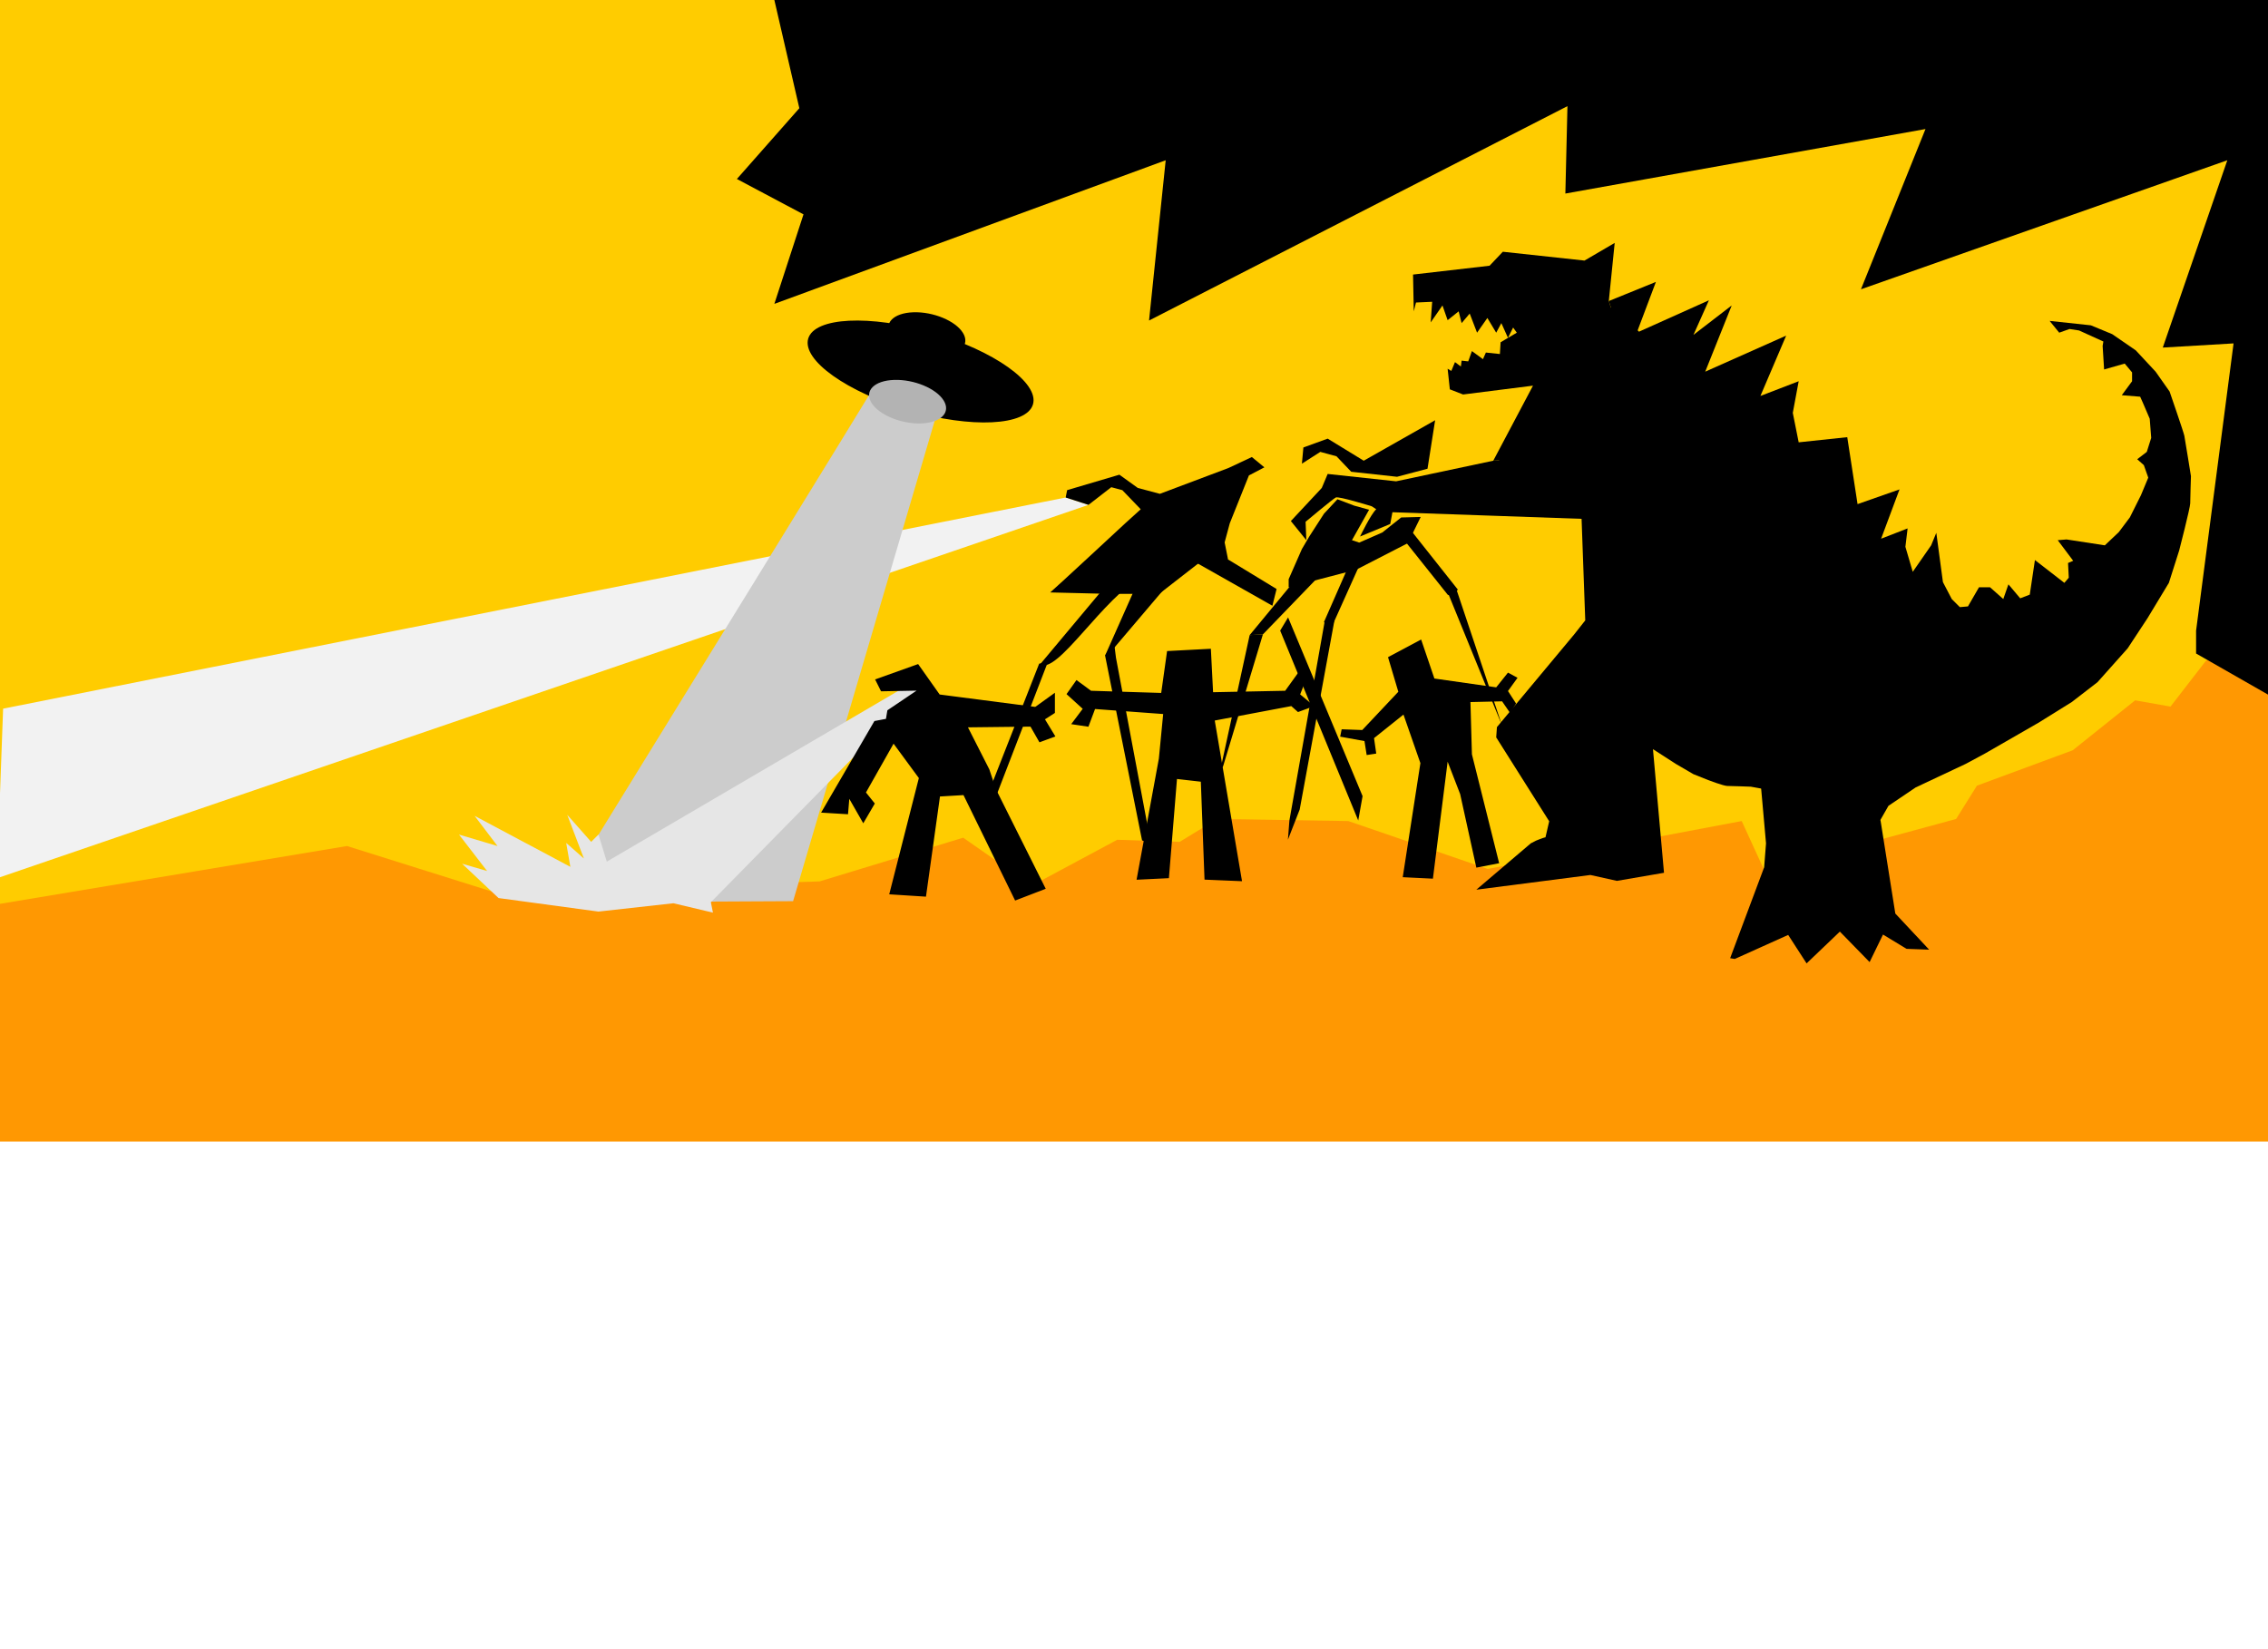
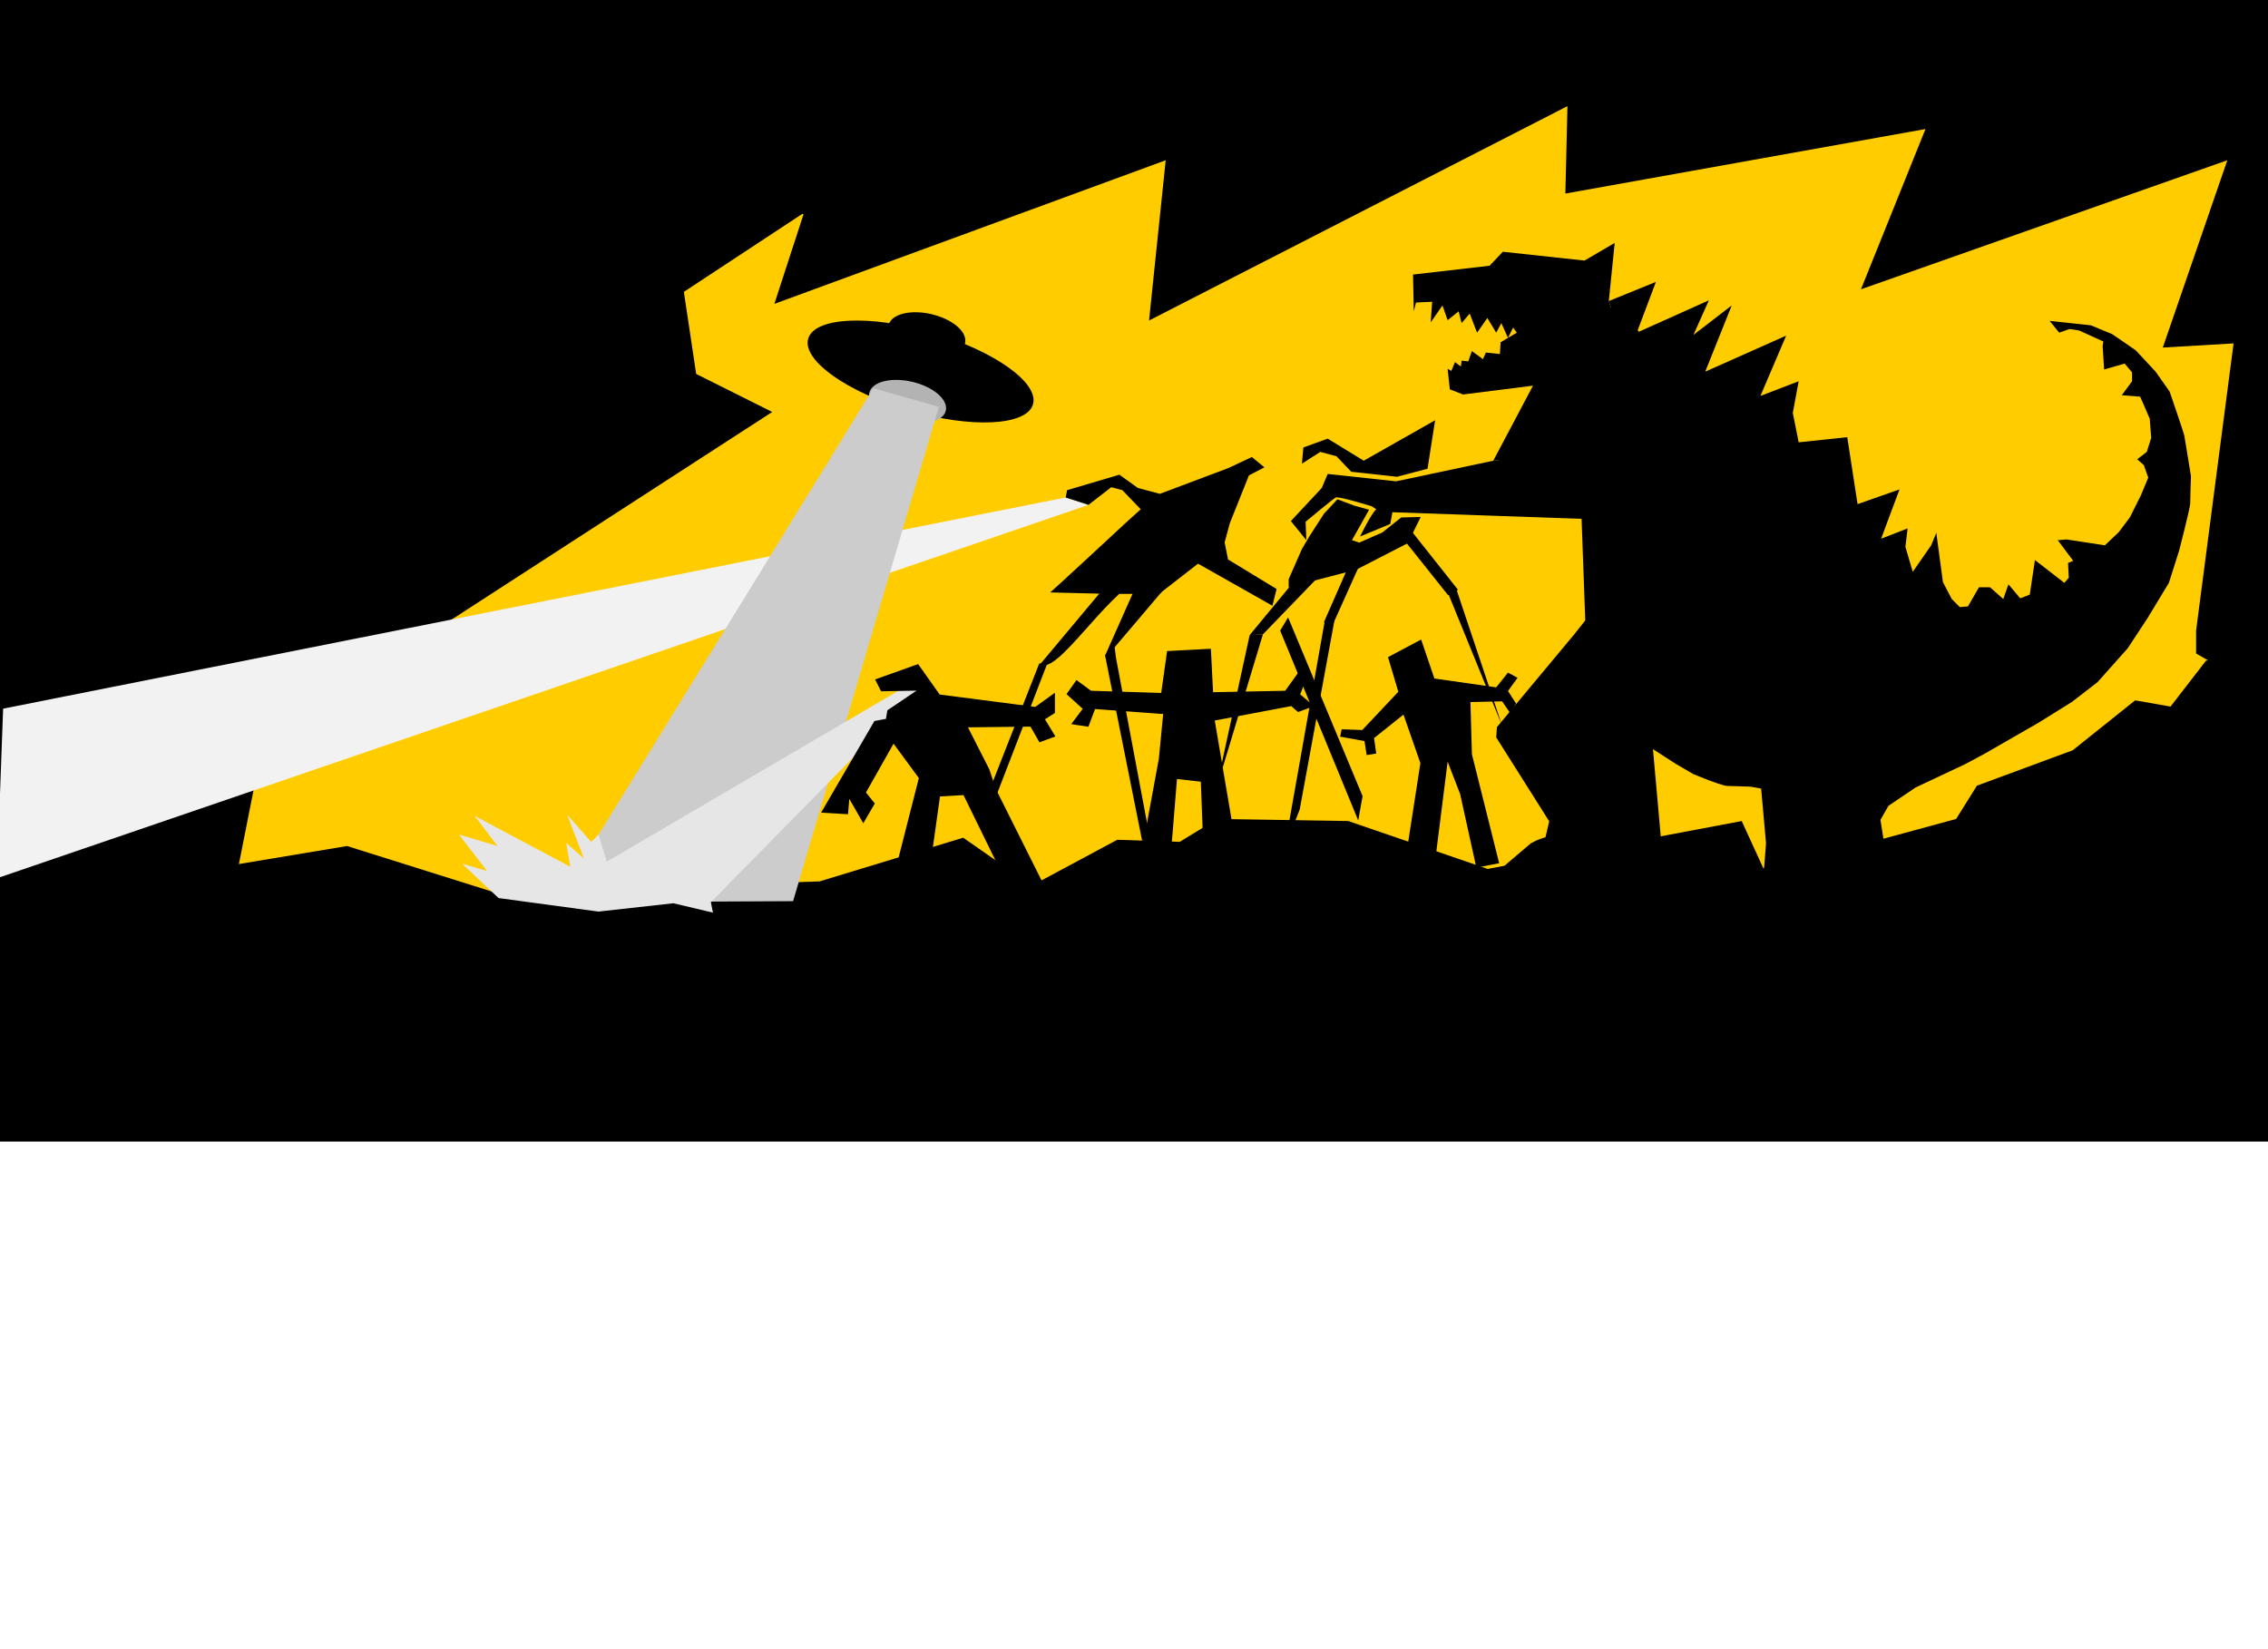
<svg xmlns="http://www.w3.org/2000/svg" version="1.1" id="svg5681" xml:space="preserve" width="1122.56" height="816" viewBox="0 0 1122.56 816">
  <defs id="defs5685" />
  <g id="layer4" style="display:inline">
    <rect style="display:inline;fill:#ffcc00;fill-opacity:1;stroke:none;stroke-width:1.023" id="rect5758" width="1123.091" height="564.606" x="7.038814e-14" y="2.0400001e-05" />
  </g>
+   <g id="layer2" style="display:inline">
+     <path style="fill:#000000;fill-opacity:1;stroke:none;stroke-width:1px;stroke-linecap:butt;stroke-linejoin:miter;stroke-opacity:1" d="m 383.273,0 12.364,53.576 -30.909,35.03 32.97,17.515 -14.424,44.303 L 576.97,79.333 568.727,158.667 775.818,52.545 774.788,95.818 953.03,63.879 921.091,143.212 1102.424,79.333 1070.485,172.061 1105.515,170 1086.97,312.182 v 11.333 l 36.061,20.606 L 1122.56,2.04e-5 Z" id="path5756" />
+     <path style="fill:#000000;fill-opacity:1;stroke:#000000;stroke-width:1px;stroke-linecap:butt;stroke-linejoin:miter;stroke-opacity:1" d="M 107.152,481.152 129.818,366.788 381.212,204 344.121,185.455 337.939,144.242 422.424,88.606 426.545,-2.061 0,2.0400001e-5 -1.326,504.333 Z" id="path6154" />
+   </g>
  <g id="layer3" style="display:inline">
-     <g id="g5789">
-       <rect y="447.667" x="-1.326" height="117.455" width="1125.091" id="rect5702" style="fill:#ff9802;fill-opacity:1;stroke:none" />
-       <path id="path5734" d="m -1.326,447.667 173.091,-28.848 72.121,22.667 161.758,-5.152 71.091,-21.636 34,23.697 42.242,-22.667 30.909,1.03 18.545,-11.333 64.909,1.03 69.03,23.697 125.697,-23.697 11.333,24.727 94.788,-25.758 10.303,-16.485 47.394,-17.515 30.909,-24.727 17.515,3.091 17.515,-22.667 30.909,-8.242 1.03,183.394 -1125.091,2.061 z" style="fill:#ff9802;fill-opacity:1;stroke:none;stroke-width:1px;stroke-linecap:butt;stroke-linejoin:miter;stroke-opacity:1" />
+     <g id="g5789" style="stroke:none;stroke-opacity:1;fill:#000000;fill-opacity:1">
+       <g id="g6150" style="fill:#000000;fill-opacity:1;stroke:none;stroke-opacity:1">
+         <rect style="fill:#000000;fill-opacity:1;stroke:none;stroke-opacity:1" id="rect5702" width="1125.091" height="117.455" x="-1.326" y="447.667" />
+         <path style="fill:#000000;fill-opacity:1;stroke:none;stroke-width:1px;stroke-linecap:butt;stroke-linejoin:miter;stroke-opacity:1" d="m -1.326,447.667 173.091,-28.848 72.121,22.667 161.758,-5.152 71.091,-21.636 34,23.697 42.242,-22.667 30.909,1.03 18.545,-11.333 64.909,1.03 69.03,23.697 125.697,-23.697 11.333,24.727 94.788,-25.758 10.303,-16.485 47.394,-17.515 30.909,-24.727 17.515,3.091 17.515,-22.667 30.909,-8.242 1.03,183.394 -1125.091,2.061 z" id="path5734" />
+       </g>
    </g>
  </g>
  <g id="layer8">
    <path style="fill:#f2f2f2;stroke:none;stroke-width:1px;stroke-linecap:butt;stroke-linejoin:miter;stroke-opacity:1" d="M 1.545,350.818 527.459,246.286 538.751,249.929 -1.545,434.788 Z" id="path6061" />
  </g>
  <g id="layer6" style="display:inline">
    <g id="g6029">
      <g id="g6002" style="display:inline" transform="matrix(1.333333,0,0,-1.333333,0,816)">
        <path style="fill:#000000;fill-opacity:1;stroke:none;stroke-width:0.75px;stroke-linecap:butt;stroke-linejoin:miter;stroke-opacity:1" d="m 389.857,392.043 c 1.093,0.82 27.866,25.681 27.866,25.681 l 5.737,5.191 -6.83,7.103 -4.098,1.093 -8.469,-6.557 -8.469,2.732 0.546,2.732 19.397,5.737 6.83,-4.918 8.196,-2.186 25.408,9.562 8.742,4.098 4.644,-3.825 -5.737,-3.005 -7.103,-17.758 -1.912,-7.103 1.366,-6.83 -10.928,-0.82 -14.753,-11.474 h -18.304 z" id="path5871" />
        <path style="fill:#000000;fill-opacity:1;stroke:none;stroke-width:0.75px;stroke-linecap:butt;stroke-linejoin:miter;stroke-opacity:1" d="m 386.032,365.269 22.402,26.774 16.119,6.284 c -15.256,-8.219 -31.811,-36.831 -38.521,-33.057 z" id="path5873" />
        <path style="fill:#000000;fill-opacity:1;stroke:#000000;stroke-width:0.75px;stroke-linecap:butt;stroke-linejoin:miter;stroke-opacity:1" d="m 369.094,322.103 16.938,43.166 2.326,0.353 -18.991,-49.256 z" id="path5875" />
        <path style="fill:#000000;fill-opacity:1;stroke:#000000;stroke-width:0.75px;stroke-linecap:butt;stroke-linejoin:miter;stroke-opacity:1" d="m 410.62,368.547 10.928,24.588 13.66,4.371 z" id="path5877" />
        <path style="fill:#000000;fill-opacity:1;stroke:#000000;stroke-width:0.75px;stroke-linecap:butt;stroke-linejoin:miter;stroke-opacity:1" d="m 413.328,372.265 0.571,-4.537 12.84,-68.3 -2.459,0.82 -13.66,68.3 z" id="path5879" />
        <path style="fill:#000000;fill-opacity:1;stroke:#000000;stroke-width:0.75px;stroke-linecap:butt;stroke-linejoin:miter;stroke-opacity:1" d="m 445.043,402.971 27.047,-15.299 1.366,5.464 -17.485,10.655 z" id="path5881" />
        <path style="fill:#000000;fill-opacity:1;stroke:#000000;stroke-width:0.75px;stroke-linecap:butt;stroke-linejoin:miter;stroke-opacity:1" d="m 475.642,377.836 28.413,-69.12 1.366,7.65 -27.32,65.568 z" id="path5883" />
      </g>
      <g id="g5869">
        <path style="fill:#000000;fill-opacity:1;stroke:none;stroke-width:1px;stroke-linecap:butt;stroke-linejoin:miter;stroke-opacity:1" d="m 637.832,286.72 6.557,-14.935 3.643,-6.193 7.285,-11.292 6.649,-7.142 8.264,3.135 7.4,2.061 -8.47,15.06 3.584,1.196 11.413,-4.997 9.36,-7.44 9.666,-0.254 -6.34,12.952 -25.499,13.114 -33.513,8.742 z" id="path5845" />
        <path style="fill:#000000;fill-opacity:1;stroke:none;stroke-width:1px;stroke-linecap:butt;stroke-linejoin:miter;stroke-opacity:1" d="m 644.389,229.53 9.107,-5.828 8.014,2.186 7.285,7.65 22.677,2.487 15.082,-3.981 3.768,-24.005 -35.334,20.035 -17.849,-10.928 -12.021,4.371 z" id="path5847" />
        <path style="fill:#000000;fill-opacity:1;stroke:#000000;stroke-width:1px;stroke-linecap:butt;stroke-linejoin:miter;stroke-opacity:1" d="m 696.843,268.871 20.035,25.134 4.007,-2.186 -23.037,-29.083 z" id="path5849" />
        <path style="fill:#000000;fill-opacity:1;stroke:none;stroke-width:1px;stroke-linecap:butt;stroke-linejoin:miter;stroke-opacity:1" d="m 716.878,294.005 26.591,65.204 -22.585,-67.389 z" id="path5851" />
        <path style="fill:#000000;fill-opacity:1;stroke:#000000;stroke-width:1px;stroke-linecap:butt;stroke-linejoin:miter;stroke-opacity:1" d="m 655.938,307.741 10.67,-24.299 4.735,-1.457 -12.087,26.915 z" id="path5853" />
        <path style="fill:#000000;fill-opacity:1;stroke:none;stroke-width:1px;stroke-linecap:butt;stroke-linejoin:miter;stroke-opacity:1" d="m 655.681,307.483 -17.485,98.716 -0.729,9.471 5.828,-14.935 17.121,-93.252 z" id="path5855" />
        <path style="fill:#000000;fill-opacity:1;stroke:none;stroke-width:1px;stroke-linecap:butt;stroke-linejoin:miter;stroke-opacity:1" d="m 605.412,379.244 19.67,-65.204 -6.557,0.364 -14.571,67.025 z" id="path5857" />
        <path style="fill:#000000;fill-opacity:1;stroke:none;stroke-width:1px;stroke-linecap:butt;stroke-linejoin:miter;stroke-opacity:1" d="m 642.203,289.634 c -428.135,350.911 -214.068,175.455 0,0 z" id="path5859" />
      </g>
    </g>
    <path style="fill:#000000;stroke:none;stroke-width:1px;stroke-linecap:butt;stroke-linejoin:miter;stroke-opacity:1;fill-opacity:1" d="m 618.526,314.404 25.027,-30.298 h 10.432 l -28.902,29.934 z" id="path6146" />
  </g>
  <g id="layer5" style="display:inline">
    <rect style="fill:#000000;fill-opacity:1;stroke:none" id="rect5814" width="10.199" height="19.67" x="794.467" y="152.305" />
    <g id="g6051">
      <g id="g5842">
        <g id="g5830">
          <g id="g5820">
            <path style="fill:#000000;fill-opacity:1;stroke:none;stroke-width:1px;stroke-linecap:butt;stroke-linejoin:miter;stroke-opacity:1" d="m 681.18,252.114 c -2.55,2.186 -8.014,13.478 -8.014,13.478 l 14.935,-6.193 1.093,-5.828 93.617,3.278 1.821,50.269 -5.464,6.921 -38.248,45.898 -0.364,5.1 26.227,41.526 -2.186,9.471 1.159,-1.03 c 0.767,-1.567 -4.236,0.684 -5.508,1.155 l -2.572,1.332 -26.956,22.949 56.461,-7.285 13.114,2.914 23.313,-4.007 -5.464,-61.197 11.292,7.285 8.742,5.1 7.285,2.914 c 0,0 7.65,2.914 9.471,2.914 1.821,0 11.657,0.364 11.657,0.364 l 8.014,1.457 c 0,0 2.186,0.729 2.186,-1.093 0,-1.821 -57.19,-167.563 -57.19,-167.563 l -80.503,5.828 -48.083,10.199 -33.877,-3.643 -2.914,6.921 -15.299,16.392 7.65,9.471 -0.364,-9.107 c 0,0 13.478,-11.292 14.935,-12.021 1.457,-0.729 17.849,4.371 17.849,4.371 z" id="path5806" />
            <path style="fill:#000000;fill-opacity:1;stroke:none;stroke-width:1px;stroke-linecap:butt;stroke-linejoin:miter;stroke-opacity:1" d="m 739.098,228.073 19.67,-37.155 -34.605,4.371 -6.557,-2.55 -1.093,-10.199 1.821,1.093 1.821,-4.371 2.914,2.186 0.364,-2.914 3.278,0.364 1.821,-5.1 5.464,4.007 1.457,-3.278 6.921,0.729 0.364,-5.828 8.014,-4.735 -1.821,-2.55 -2.55,5.1 -3.278,-7.285 -2.55,4.735 -4.371,-7.285 -5.1,7.285 -3.643,-9.471 -4.007,4.735 -1.457,-5.828 -5.464,4.371 -2.55,-7.285 -5.828,8.378 0.729,-10.199 -8.014,0.364 -1.093,4.371 -0.364,-18.213 37.884,-4.371 6.557,-6.921 40.434,4.371 14.935,-8.742 -2.914,28.777 23.313,73.218 z" id="path5808" />
            <path style="fill:#000000;fill-opacity:1;stroke:none;stroke-width:1px;stroke-linecap:butt;stroke-linejoin:miter;stroke-opacity:1" d="m 849.471,208.402 -53.183,-59.376 23.313,-9.471 -9.471,25.134 35.698,-16.028 -7.65,17.121 18.942,-14.571 -13.114,32.784 40.069,-17.849 -12.749,29.87 18.942,-7.285 -2.914,15.663 2.914,14.571 24.042,-2.55 5.1,33.148 20.763,-7.285 -9.107,24.406 13.114,-5.1 -1.093,9.107 3.643,12.385 9.107,-13.114 2.55,-6.193 3.278,24.406 4.371,8.378 4.007,4.007 4.007,-0.364 5.464,-9.471 h 5.464 l 6.557,5.828 17.485,61.197 -26.592,15.299 -9.471,5.1 -24.77,11.657 -13.478,9.107 -4.371,7.65 -55.733,-15.663 -78.317,-241.873 v 0 L 907.389,261.95 c 0,0 1.093,-0.729 0,0" id="path5810" />
            <rect style="fill:#000000;fill-opacity:1;stroke:none" id="rect5812" width="44.076" height="116.93" x="791.917" y="181.447" />
          </g>
          <path id="path5822" d="m 872.158,389.999 2.447,27.493 -0.934,11.966 -16.643,44.492 1.545,0.258 26.684,-12.017 9.018,13.949 16.392,-15.663 14.571,14.935 6.557,-13.478 12.021,7.285 9.835,0.364 -16.028,-17.121 -7.285,-45.898 -22.585,-52.09 z" style="fill:#000000;fill-opacity:1;stroke:#000000;stroke-width:1px;stroke-linecap:butt;stroke-linejoin:miter;stroke-opacity:1" />
        </g>
        <path style="fill:#000000;fill-opacity:1;stroke:none;stroke-width:1px;stroke-linecap:butt;stroke-linejoin:miter;stroke-opacity:1" d="m 991.535,296.555 2.55,-7.285 5.828,6.921 4.735,-1.821 2.55,-17.121 14.571,11.292 2.186,-2.55 -0.364,-7.285 2.55,-1.093 -7.65,-10.199 4.371,-0.364 18.942,2.914 6.921,-6.557 5.464,-7.285 5.464,-10.928 3.643,-8.742 -2.186,-6.193 -3.278,-2.914 4.736,-3.643 2.186,-6.921 -0.729,-9.471 -3.278,-7.65 -1.457,-3.278 -9.107,-0.729 5.1,-6.921 v -4.371 l -3.643,-4.371 -10.2,2.914 -0.729,-11.657 0.364,-2.186 -12.021,-5.464 -4.735,-0.729 -5.1,1.821 -4.735,-5.828 20.399,2.186 10.564,4.371 11.656,8.014 9.835,10.564 6.921,9.835 c 0,0 6.921,20.035 7.285,21.856 0.364,1.821 3.278,20.035 3.278,20.035 0,0 -0.364,11.292 -0.364,13.478 0,2.186 -5.464,23.313 -5.464,23.313 l -5.1,16.028 -10.564,17.485 -9.835,14.935 -14.935,16.756 -12.749,9.835 -16.392,10.199 -43.348,1.821 -2.55,-33.513 z" id="path5832" />
      </g>
      <g id="g6037">
        <rect style="fill:#000000;fill-opacity:1;stroke:none" id="rect6031" width="21.492" height="18.942" x="794.467" y="171.976" />
        <rect style="fill:#000000;fill-opacity:1;stroke:none" id="rect6033" width="65.932" height="7.285" x="742.012" y="223.702" />
      </g>
    </g>
  </g>
-   <g id="layer11">
-     <path style="fill:#cccccc;stroke:none;stroke-width:1px;stroke-linecap:butt;stroke-linejoin:miter;stroke-opacity:1" d="M 289,425 C 432.212,192.667 432.212,192.152 432.212,192.152 l 32.455,9.273 -72.121,244.697 -102,0.515 z" id="path6106" />
-   </g>
  <g id="layer10">
    <ellipse style="fill:#000000;fill-opacity:1;stroke:none;stroke-width:1.011" id="path6071" cx="488.954" cy="48.631" rx="57.955" ry="20.091" transform="rotate(16.3)" />
    <ellipse style="fill:#000000;fill-opacity:1;stroke:none;stroke-width:0.446" id="path6071-3" cx="349.117" cy="208.406" rx="17.865" ry="12.673" transform="matrix(0.9994328,-0.03367656,0.5269709,0.8498833,0,0)" />
    <ellipse style="fill:#b3b3b3;fill-opacity:1;stroke:none;stroke-width:0.446" id="path6071-3-6" cx="319.427" cy="246.629" rx="17.865" ry="12.673" transform="matrix(0.9994328,-0.03367656,0.5269709,0.8498833,0,0)" />
+   </g>
+   <g id="layer11">
+     <path style="fill:#cccccc;stroke:none;stroke-width:1px;stroke-linecap:butt;stroke-linejoin:miter;stroke-opacity:1" d="M 289,425 C 432.212,192.667 432.212,192.152 432.212,192.152 l 32.455,9.273 -72.121,244.697 -102,0.515 z" id="path6106" />
  </g>
  <g id="layer9">
    <path style="fill:#e6e6e6;stroke:none;stroke-width:1px;stroke-linecap:butt;stroke-linejoin:miter;stroke-opacity:1" d="m 246.758,444.576 -18.03,-17 12.364,3.606 -13.909,-18.03 19.061,5.667 -11.333,-14.939 47.394,25.242 -2.061,-11.848 L 289,425 l -8.242,-21.636 11.848,13.394 3.606,-3.606 4.121,13.394 146.818,-86.03 8.182,0.845 -103.485,105.276 1.03,5.152 -19.576,-4.636 -37.091,4.121 z" id="path6064" />
  </g>
  <g id="layer7" style="display:inline">
    <path style="fill:#000000;fill-opacity:1;stroke:none;stroke-width:1px;stroke-linecap:butt;stroke-linejoin:miter;stroke-opacity:1" d="m 687.008,325.332 16.392,-8.742 6.557,19.306 30.598,4.371 5.828,-7.285 4.735,2.55 -4.735,6.557 4.007,6.193 -2.914,4.735 -4.007,-5.828 -15.663,0.364 0.729,25.863 13.478,53.912 -11.292,2.186 -8.014,-36.427 -6.193,-16.028 -7.285,57.918 -14.935,-0.729 8.742,-56.461 -8.378,-24.042 -14.571,11.657 1.093,7.65 -4.735,0.729 -1.093,-6.921 -12.021,-2.186 0.729,-3.643 10.199,0.364 17.849,-18.942 z" id="path6054" />
    <path style="fill:#000000;fill-opacity:1;stroke:#000000;stroke-width:1px;stroke-linecap:butt;stroke-linejoin:miter;stroke-opacity:1" d="m 578.092,322.782 -2.914,20.763 -35.334,-1.093 -6.921,-5.1 -4.371,6.193 8.014,7.285 -5.464,7.285 7.285,1.093 3.278,-8.742 34.605,2.55 -2.186,22.585 -10.928,59.376 14.935,-0.729 4.007,-49.176 12.749,1.457 1.821,48.448 17.485,0.729 -13.478,-79.41 38.612,-7.285 3.278,2.914 6.921,-2.55 -6.557,-5.464 4.007,-10.199 -4.007,-0.364 -6.557,9.107 -36.427,0.729 -1.093,-21.492 z" id="path6056" />
    <path style="fill:#000000;fill-opacity:1;stroke:#000000;stroke-width:1px;stroke-linecap:butt;stroke-linejoin:miter;stroke-opacity:1" d="m 433.842,336.624 2.55,5.1 18.942,-0.364 -15.663,10.564 -0.729,4.371 -5.828,1.093 -25.863,44.441 12.021,0.729 0.729,-8.742 7.285,12.749 5.1,-8.742 -4.371,-5.464 14.206,-25.134 13.114,17.849 -14.571,57.19 17.121,1.093 6.921,-49.54 12.385,-0.729 25.499,52.09 14.206,-5.464 -24.406,-48.812 -3.278,-9.835 -10.928,-21.492 32.056,-0.364 4.371,7.65 6.921,-2.55 -5.1,-8.378 5.1,-3.278 v -8.742 l -9.107,6.557 -47.719,-6.193 -10.564,-14.935 z" id="path6058" />
  </g>
-   <g id="layer2" style="display:inline">
-     <path style="fill:#000000;fill-opacity:1;stroke:none;stroke-width:1px;stroke-linecap:butt;stroke-linejoin:miter;stroke-opacity:1" d="m 383.273,0 12.364,53.576 -30.909,35.03 32.97,17.515 -14.424,44.303 L 576.97,79.333 568.727,158.667 775.818,52.545 774.788,95.818 953.03,63.879 921.091,143.212 1102.424,79.333 1070.485,172.061 1105.515,170 1086.97,312.182 v 11.333 l 36.061,20.606 L 1122.56,2.04e-5 Z" id="path5756" />
-   </g>
</svg>
